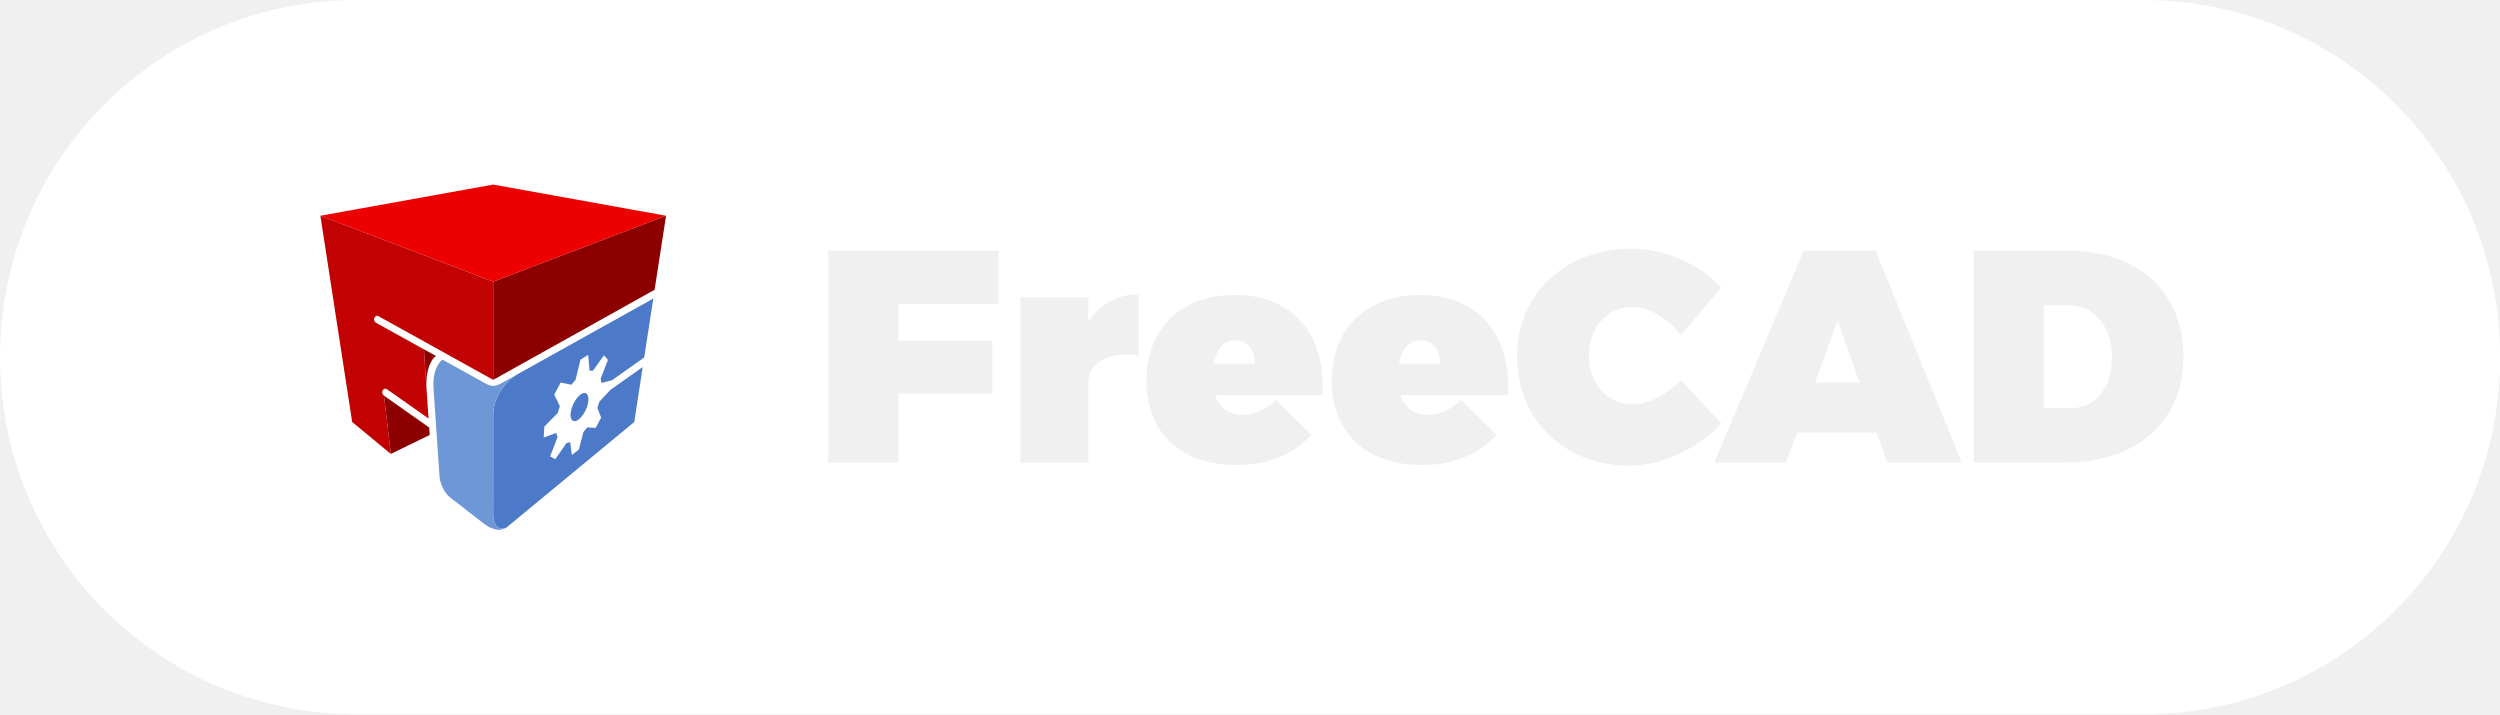
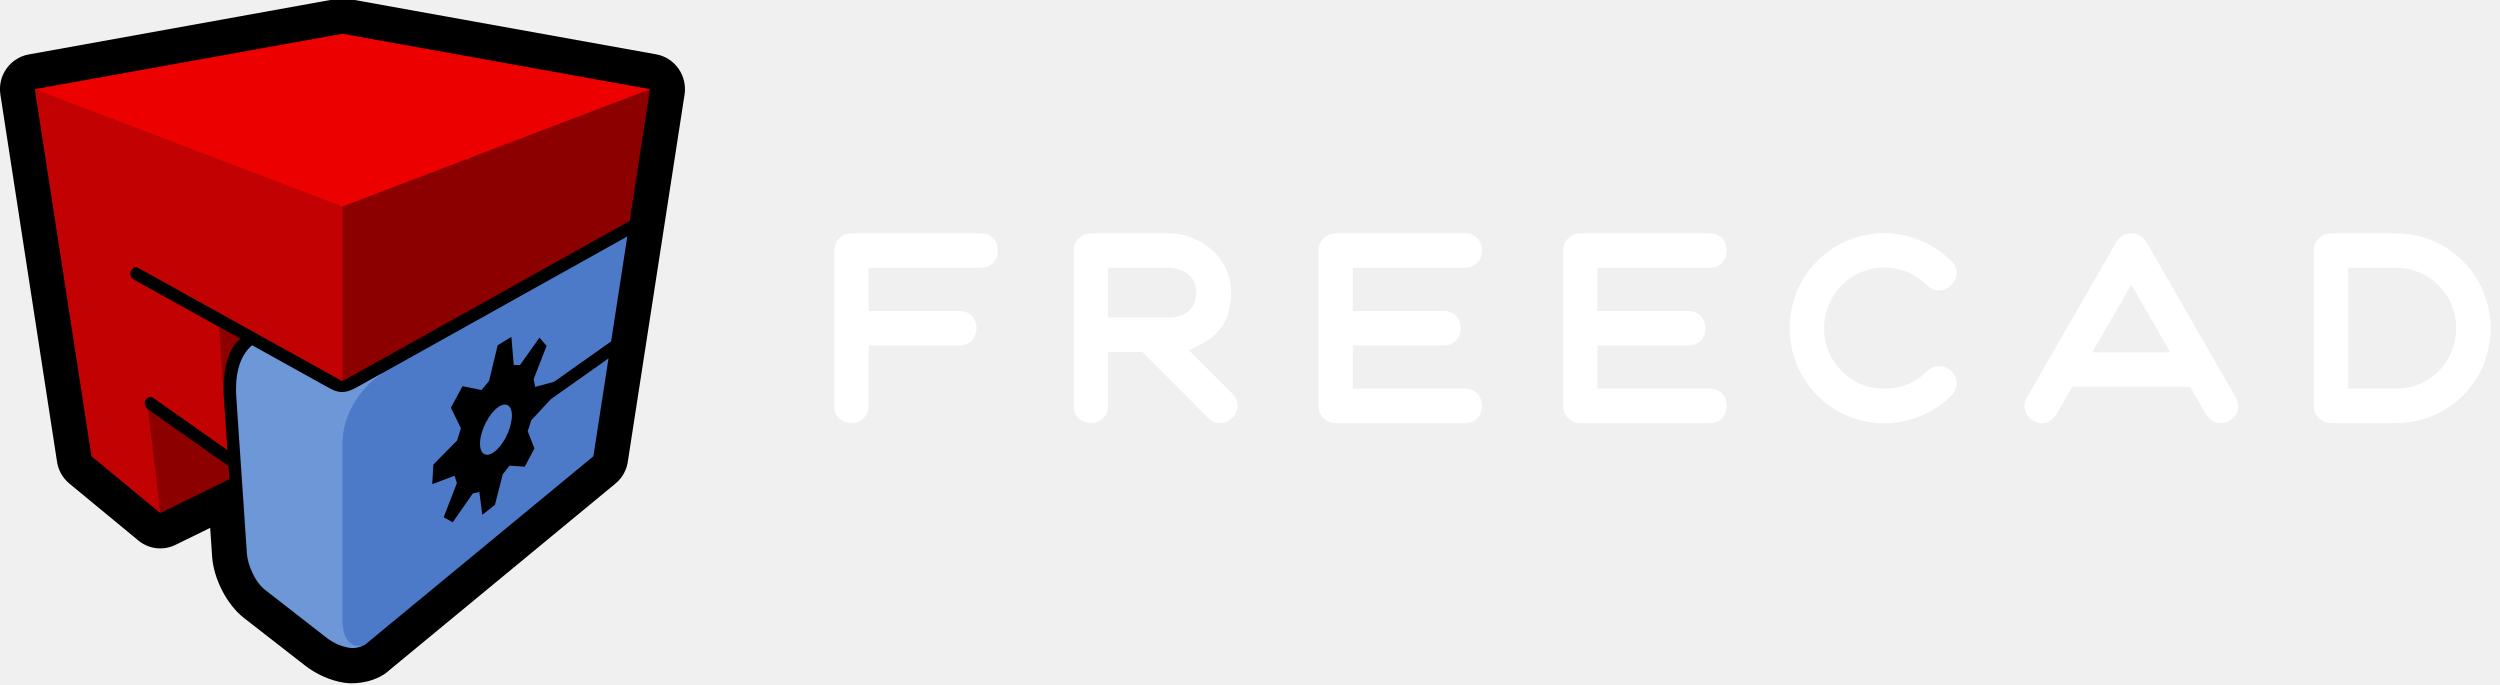
- <svg xmlns="http://www.w3.org/2000/svg" width="140" height="40" version="1.1" viewBox="0 0 37.042 10.583" id="svg36">
-   <defs id="defs12">
-     <linearGradient id="linearGradient954" x1="-146.74" x2="-157.32" y1="58.262" y2="26.521" gradientTransform="matrix(6.9077,0,0,6.9077,-4100,1055.2)" gradientUnits="userSpaceOnUse">
-       <stop stop-color="#204a87" offset="0" id="stop2" />
-       <stop stop-color="#729fcf" offset="1" id="stop4" />
-     </linearGradient>
-     <linearGradient id="linearGradient956" x1="-206.7" x2="-211.4" y1="68.842" y2="7.711" gradientTransform="matrix(6.843,0,0,6.843,-3961.1,1029.7)" gradientUnits="userSpaceOnUse">
-       <stop stop-color="#a40000" offset="0" id="stop7" />
-       <stop stop-color="#ef2929" offset="1" id="stop9" />
-     </linearGradient>
-   </defs>
-   <path d="m 5.293,-3.27724e-4 c -2.932,0 -5.292,2.36 -5.292,5.292 0,2.932 2.36,5.292 5.292,5.292 H 31.752 c 2.932,0 5.292,-2.36 5.292,-5.292 0,-2.932 -2.36,-5.292 -5.292,-5.292 z M 24.178,3.684 c 0.479,0 1.003,0.224 1.325,0.573 L 24.904,4.969 C 24.716,4.714 24.434,4.548 24.192,4.548 c -0.376,0 -0.649,0.3 -0.649,0.717 0,0.421 0.273,0.725 0.649,0.725 0.224,0 0.506,-0.139 0.712,-0.358 l 0.6,0.64 c -0.349,0.381 -0.882,0.627 -1.366,0.627 -0.963,0 -1.661,-0.685 -1.661,-1.621 0,-0.922 0.716,-1.594 1.701,-1.594 z m -11.906,0.031 h 2.525 v 0.788 h -1.487 v 0.542 h 1.393 v 0.788 h -1.393 v 1.021 h -1.038 z m 14.453,0 h 1.066 l 1.276,3.138 H 27.961 L 27.804,6.41 h -1.177 l -0.162,0.443 h -1.065 z m 2.52,0 h 1.401 c 1.034,0 1.706,0.613 1.706,1.567 0,0.954 -0.685,1.571 -1.746,1.571 H 29.245 Z M 16.874,4.36 V 5.269 C 16.422,5.202 16.126,5.363 16.126,5.685 V 6.854 H 15.119 V 4.405 h 1.007 v 0.358 c 0.17,-0.255 0.43,-0.403 0.748,-0.403 z m 1.419,0.009 c 0.855,0 1.356,0.582 1.303,1.486 h -1.594 c 0.067,0.193 0.21,0.291 0.407,0.291 0.17,0 0.345,-0.076 0.497,-0.219 l 0.524,0.515 c -0.26,0.287 -0.636,0.448 -1.11,0.448 -0.837,0 -1.334,-0.493 -1.334,-1.249 0,-0.775 0.519,-1.271 1.307,-1.271 z m 2.746,0 c 0.855,0 1.356,0.582 1.303,1.486 h -1.594 c 0.067,0.193 0.21,0.291 0.407,0.291 0.17,0 0.345,-0.076 0.497,-0.219 l 0.524,0.515 c -0.26,0.287 -0.636,0.448 -1.11,0.448 -0.837,0 -1.334,-0.493 -1.334,-1.249 0,-0.775 0.519,-1.271 1.307,-1.271 z m 9.245,0.152 v 1.527 h 0.39 c 0.376,0 0.618,-0.296 0.618,-0.757 0,-0.466 -0.264,-0.77 -0.667,-0.77 z m -3.057,0.228 -0.331,0.918 h 0.654 z m -8.924,0.291 c -0.175,0 -0.282,0.144 -0.322,0.349 h 0.609 C 18.603,5.189 18.477,5.041 18.303,5.041 Z m 2.746,0 c -0.175,0 -0.282,0.144 -0.322,0.349 H 21.335 C 21.348,5.189 21.223,5.041 21.048,5.041 Z" style="fill:#ffffff;stroke-width:0.891;paint-order:normal" id="path16" />
-   <path style="fill-rule:nonzero;stroke-width:0.053;fill:#ffffff" d="m 9.686,6.287 c -0.009,0.073 -0.045,0.143 -0.105,0.193 L 7.698,8.034 C 7.606,8.12 7.445,8.156 7.325,8.138 7.211,8.122 7.09,8.068 6.999,7.997 L 6.488,7.599 C 6.344,7.486 6.235,7.27 6.223,7.087 L 6.207,6.848 5.918,6.99 C 5.809,7.043 5.683,7.022 5.598,6.945 L 5.035,6.481 C 4.974,6.43 4.939,6.36 4.93,6.287 L 4.46,3.241 C 4.436,3.083 4.541,2.935 4.697,2.907 l 2.561,-0.463 c 0.037,-0.006 0.073,-0.005 0.107,0.002 l 2.554,0.46 c 0.158,0.028 0.264,0.181 0.237,0.341 z" id="path2" />
-   <path d="M 4.747,3.196 5.218,6.252 5.791,6.726 5.689,5.862 C 5.666,5.845 5.654,5.808 5.669,5.785 5.682,5.762 5.71,5.751 5.731,5.765 l 0.619,0.436 -0.031,-0.452 -0.003,-0.045 -5e-5,-0.002 L 6.281,5.176 5.573,4.783 C 5.548,4.769 5.533,4.734 5.547,4.709 5.561,4.684 5.586,4.671 5.605,4.683 L 7.308,5.628 V 4.173 Z" id="path4" style="fill:#c20202;stroke-width:0.053" />
-   <path d="M 9.869,3.196 7.308,4.173 v 1.455 L 9.699,4.293 Z M 6.281,5.175 6.32,5.749 C 6.307,5.563 6.35,5.355 6.46,5.274 L 6.281,5.175 Z M 5.689,5.862 5.791,6.725 6.367,6.444 6.359,6.334 5.689,5.862 Z" id="path6" style="fill:#8c0000;stroke-width:0.053" />
-   <polygon transform="matrix(0.05298948,0,0,0.05298948,4.456681,2.440212)" style="fill:#ed0000" points="53.81,5.56 102.14,14.27 53.81,32.7 5.47,14.27 " id="polygon8" />
-   <path style="fill:#4c7ac9;stroke-width:0.053" d="M 9.68,4.423 7.671,5.543 C 7.47,5.658 7.308,5.895 7.308,6.151 l -5.561e-4,1.465 c 0,0.123 0.043,0.198 0.107,0.214 0.028,0.006 0.06,0.001 0.086,-0.011 0.001,-9.269e-4 0.003,-0.002 0.004,-0.003 L 9.398,6.252 9.523,5.438 9.042,5.778 8.881,5.952 l -0.03,0.092 0.056,0.143 -0.081,0.153 -0.127,-0.008 -0.056,0.072 -0.065,0.255 -0.105,0.083 -0.024,-0.19 -0.055,0.012 -0.167,0.24 -0.076,-0.042 L 8.261,6.476 8.241,6.414 8.056,6.484 l 0.009,-0.163 0.198,-0.201 0.032,-0.102 -0.083,-0.171 0.096,-0.179 0.158,0.032 0.063,-0.075 0.072,-0.297 0.114,-0.07 0.02,0.235 0.052,-0.002 0.162,-0.227 0.059,0.069 -0.108,0.277 0.013,0.065 L 9.07,5.632 9.545,5.296 9.68,4.423 Z M 7.656,5.551 7.412,5.688 c 0.01,-0.005 0.02,-0.01 0.031,-0.016 L 7.656,5.551 Z m 1,0.271 c -0.015,9.887e-4 -0.031,0.007 -0.05,0.02 -0.073,0.05 -0.143,0.18 -0.152,0.285 -0.009,0.104 0.045,0.143 0.117,0.09 C 8.643,6.164 8.707,6.043 8.717,5.941 8.725,5.865 8.7,5.819 8.656,5.822 Z M 7.5,7.818 c -6.488e-4,4.634e-4 -0.001,8.651e-4 -0.002,0.001 7.416e-4,-4.016e-4 0.001,-8.651e-4 0.002,-0.001 z" id="path10" />
-   <path style="fill:#6d97d6;stroke-width:0.053" d="M 6.424,5.763 C 6.413,5.597 6.439,5.427 6.556,5.328 l 0.633,0.351 c 0.078,0.043 0.132,0.061 0.254,-0.007 L 7.676,5.54 C 7.472,5.653 7.308,5.893 7.308,6.151 l -5.253e-4,1.465 c 0,0.123 0.043,0.198 0.107,0.214 0.028,0.006 0.06,0.001 0.086,-0.012 -0.019,0.013 -0.055,0.026 -0.077,0.03 -0.019,0.003 -0.038,0.003 -0.058,5.252e-4 C 7.302,7.838 7.232,7.808 7.177,7.764 L 6.665,7.367 C 6.569,7.291 6.518,7.139 6.513,7.067 Z" id="path12" />
+ <svg xmlns="http://www.w3.org/2000/svg" xml:space="preserve" width="146" height="40" version="1.1" viewBox="0 0 164.698 45.114" id="svg20" style="clip-rule:evenodd;fill-rule:evenodd;image-rendering:optimizeQuality;shape-rendering:geometricPrecision;text-rendering:geometricPrecision">
+   <defs id="defs24">
+   
+   
+   
+   
+   
+   
+   
+   
+  </defs>
+   <g id="g849" transform="matrix(0.08476343,0,0,0.08476343,-0.00197154,-0.1122934)">
+     <path d="M 648.34,316.74 V 195.99 c 0,-7.35 6.02,-13.38 13.37,-13.38 h 100.63 c 17.64,0 17.58,26.75 0,26.75 h -87.25 v 33.63 h 70.7 c 17.65,0 17.59,26.75 0,26.75 h -70.7 v 47 c 0,17.64 -26.75,17.59 -26.75,0 z m 186.16,0 V 195.99 c 0,-7.35 6.02,-13.38 13.37,-13.38 h 60.78 c 24.83,0 48.2,19.7 48.2,45.21 0,25.51 -11.7,36.78 -32.81,45.63 l 33.49,33.46 c 12.95,12.95 -5.89,31.83 -18.86,18.86 l -50.89,-51 h -26.53 v 41.97 c 0,17.64 -26.75,17.59 -26.75,0 z m 73.75,-107.38 h -47 v 38.66 h 47.15 c 14.81,0 21.89,-8.75 21.4,-20.75 -0.5,-12 -11.16,-17.91 -21.55,-17.91 z m 116.44,107.38 V 195.99 c 0,-7.35 6.02,-13.38 13.37,-13.38 h 100.63 c 17.64,0 17.59,26.75 0,26.75 h -87.25 v 33.63 h 70.71 c 17.64,0 17.58,26.75 0,26.75 h -70.71 v 33.63 h 87.25 c 17.64,0 17.58,26.75 0,26.75 h -100.63 c -7.37,0 -13.37,-6.01 -13.37,-13.38 z m 190.19,0 V 195.99 c 0,-7.35 6.02,-13.38 13.37,-13.38 h 100.63 c 17.64,0 17.59,26.75 0,26.75 h -87.25 v 33.63 h 70.7 c 17.65,0 17.59,26.75 0,26.75 h -70.7 v 33.63 h 87.25 c 17.64,0 17.58,26.75 0,26.75 h -100.63 c -7.37,0 -13.37,-6.01 -13.37,-13.38 z m 221.5,-128.69 c 27.58,-11.42 58.66,-4.85 79.93,15.75 13.52,12.23 -6.23,31.99 -18.74,19.13 -8.91,-9.16 -28.32,-19.3 -50.88,-10.2 -17.69,7.31 -28.96,24.64 -28.96,43.64 0,19 11.27,36.32 28.96,43.63 16.79,6.93 38.15,3.19 50.89,-9.98 11.51,-11.9 31.76,3.67 19.25,18.64 -20.97,20.96 -52.96,27.34 -80.45,16.05 -27.64,-11.35 -45.4,-38.39 -45.4,-68.34 0,-29.88 17.67,-56.84 45.4,-68.32 z m 277.76,134.48 -11.94,-20.65 h -91.54 l -11.95,20.65 c -10.55,17.64 -32.37,1.12 -23.02,-12.95 l 69.35,-120.44 c 4.99,-8.69 18.12,-8.52 22.98,-0.07 l 69.42,120.64 c 9.26,14.3 -12.84,30.25 -23.3,12.82 z m -88.05,-47.4 h 60.73 l -30.3,-52.64 z m 172.23,41.61 V 195.99 c 0,-7.35 6.03,-13.38 13.38,-13.38 h 50.31 c 40.86,0 73.76,32.9 73.76,73.76 0,41.07 -32.68,73.75 -73.76,73.75 h -50.31 c -7.38,0 -13.38,-6 -13.38,-13.38 z m 63.69,-107.38 h -36.94 v 94.01 h 37.34 c 26.13,0 46.6,-20.98 46.6,-47 0,-26.23 -20.77,-47.01 -47,-47.01 z" id="path3" style="fill:#ffffff;fill-rule:nonzero" />
+     <path d="m 488.12,359.13 c -0.8,6.82 -4.12,13.36 -9.81,18.03 L 302.53,522.22 c -8.5,8.02 -23.59,11.35 -34.78,9.71 -10.66,-1.56 -21.88,-6.6 -30.41,-13.23 l -47.7,-37.12 c -13.48,-10.49 -23.61,-30.72 -24.76,-47.79 l -1.51,-22.26 -26.98,13.23 c -10.17,4.97 -21.89,2.93 -29.83,-4.23 L 54,377.17 c -5.68,-4.68 -9,-11.21 -9.81,-18.04 L 0.32,74.76 C -1.94,59.98 7.93,46.13 22.42,43.58 L 261.49,0.41 c 3.41,-0.6 6.79,-0.53 9.99,0.12 l 238.43,42.96 c 14.78,2.61 24.66,16.85 22.08,31.81 z" id="path5" style="fill:#000000;fill-rule:nonzero" />
+     <path d="m 281.15,151.51 -6.85,120.39 -8.14,25.68 -158.92,-88.19 c -1.84,-1.17 -4.13,0.11 -5.42,2.42 -1.3,2.31 0.1,5.61 2.43,6.9 l 66.04,36.65 4.39,11.56 -1.2,30.5 0.15,7.27 0.29,4.21 2.87,42.24 -57.84,-40.75 c -1.92,-1.35 -4.52,-0.28 -5.83,1.84 -1.32,2.11 -0.21,5.65 1.97,7.18 l 3.98,5.29 5.53,75.34 L 71.1,355.89 27.08,70.57 Z" id="path7" style="fill:#c20202" />
+     <path d="m 461.22,355.89 11.73,-76.06 -44.85,31.72 -15.12,16.32 -2.81,8.57 5.23,13.3 -7.51,14.25 -11.85,-0.81 -5.26,6.69 -6.09,23.79 -9.83,7.75 -2.29,-17.75 -5.07,1.13 -15.62,22.42 -7.04,-3.94 10.3,-26.53 -1.82,-5.73 -17.35,6.54 0.86,-15.2 18.46,-18.74 2.96,-9.52 -7.8,-15.92 9.03,-16.72 14.76,2.96 5.89,-7.03 6.66,-27.73 10.68,-6.53 1.87,21.94 4.91,-0.17 15.07,-21.21 5.53,6.43 -10.06,25.8 1.18,6.07 14.67,-3.98 44.35,-31.37 12.59,-81.59 -218.03,121.65 c -18.18,10.15 -18.22,20.19 -16.84,37.95 l 11.47,146.85 c 0.99,10.92 10.1,15.18 19.83,10.63 z m -73.83,-38.32 c 6.87,-4.66 11.34,-0.26 10.35,9.26 -1,9.51 -6.95,20.8 -13.65,25.7 -6.7,4.9 -11.73,1.37 -10.91,-8.39 0.82,-9.76 7.35,-21.91 14.21,-26.57 z" id="path9" style="fill:#4c7ac9" />
+     <g id="g13">
+       <path d="m 183.68,310.14 c -1.04,-15.44 1.38,-31.35 12.27,-40.54 L 255,302.38 c 7.25,4.02 12.3,5.71 23.67,-0.68 l 21.9,-12.31 c -19.05,10.58 -34.41,32.93 -34.41,56.96 V 483.1 c 0,16.11 7.77,23.35 18,18.89 -4.45,2.52 -8.18,3.4 -12.58,2.75 -5.97,-0.87 -12.47,-3.7 -17.68,-7.75 l -47.7,-37.12 c -8.99,-6.99 -13.79,-21.19 -14.25,-27.9 z m 100.48,191.85 z" id="path11" style="fill:#6d97d6" />
+     </g>
+     <path d="M 505.24,70.57 489.44,173 266.16,297.58 V 161.74 l 0.1,-19.91 194.88,-62.79 z M 173.92,308.9 c -1.18,-17.36 2.86,-36.82 13.08,-44.37 l -16.71,-9.17 z m -49.32,91.14 53.72,-26.33 -0.7,-10.24 -62.53,-44.06 z" id="path15" style="fill:#8c0000" />
+     <polygon points="505.24,70.57 266.16,161.74 27.08,70.57 266.16,27.5 " id="polygon17" style="fill:#ed0000" />
+   </g>
</svg>
